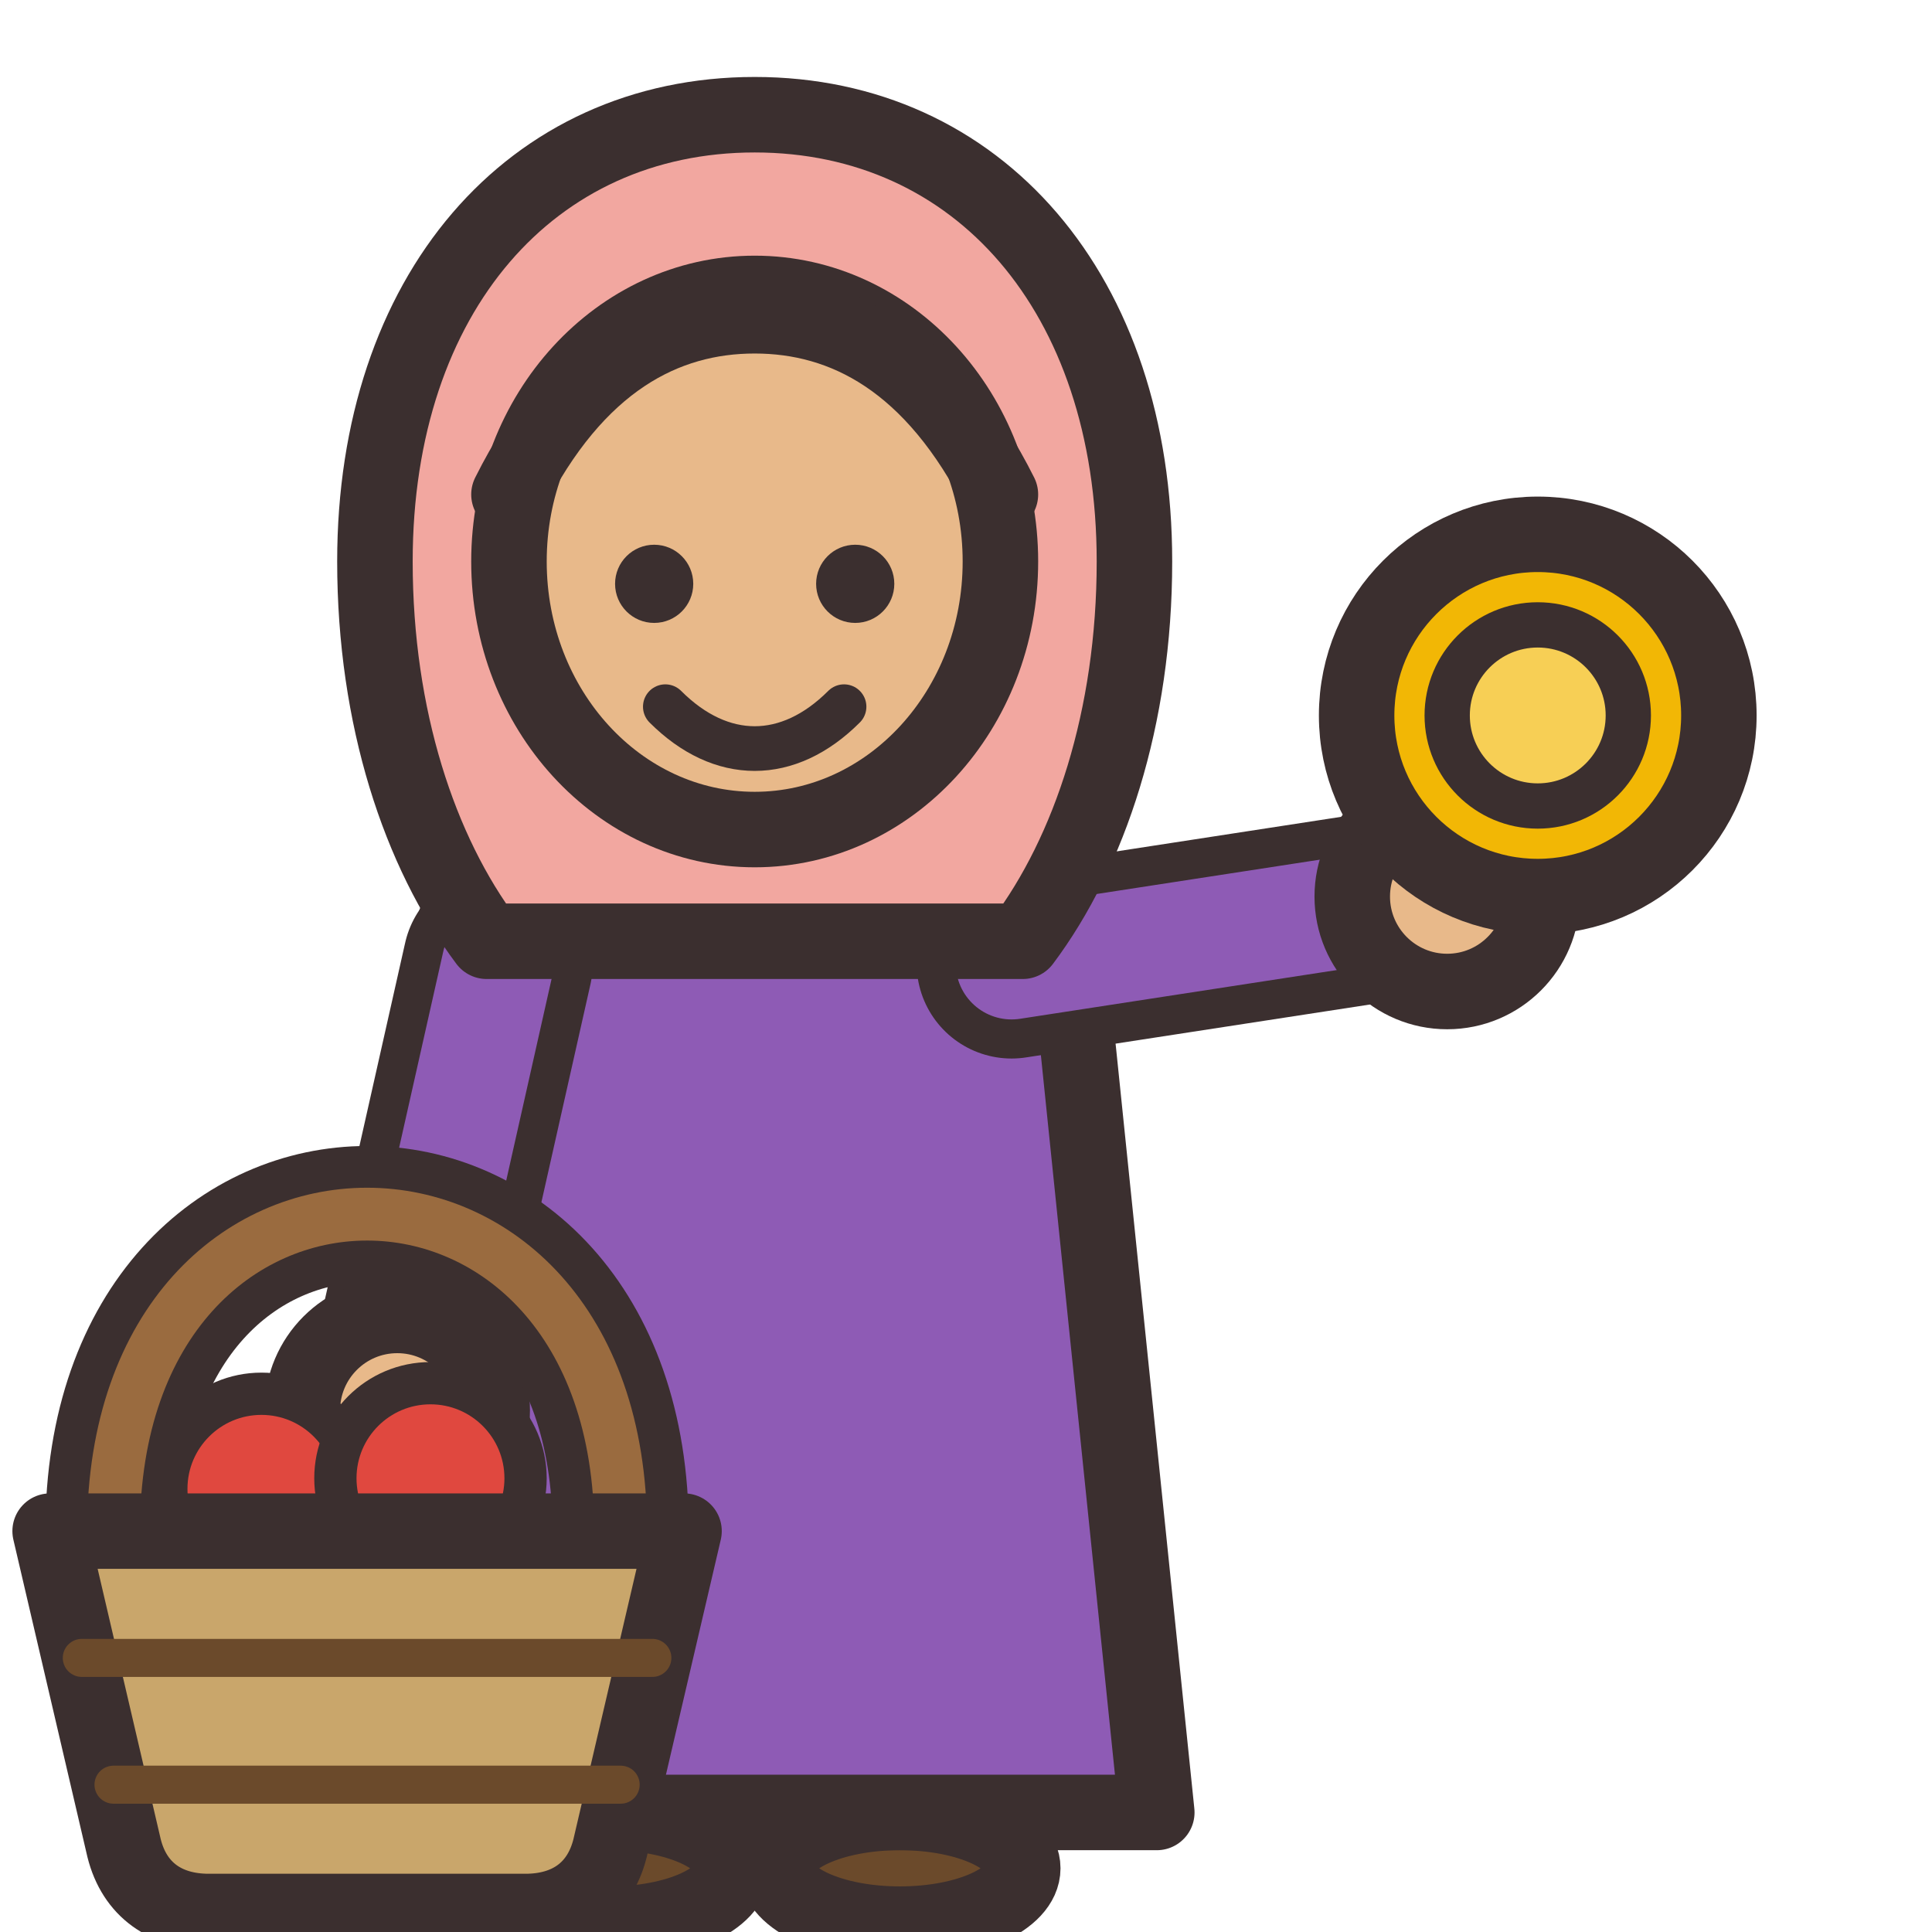
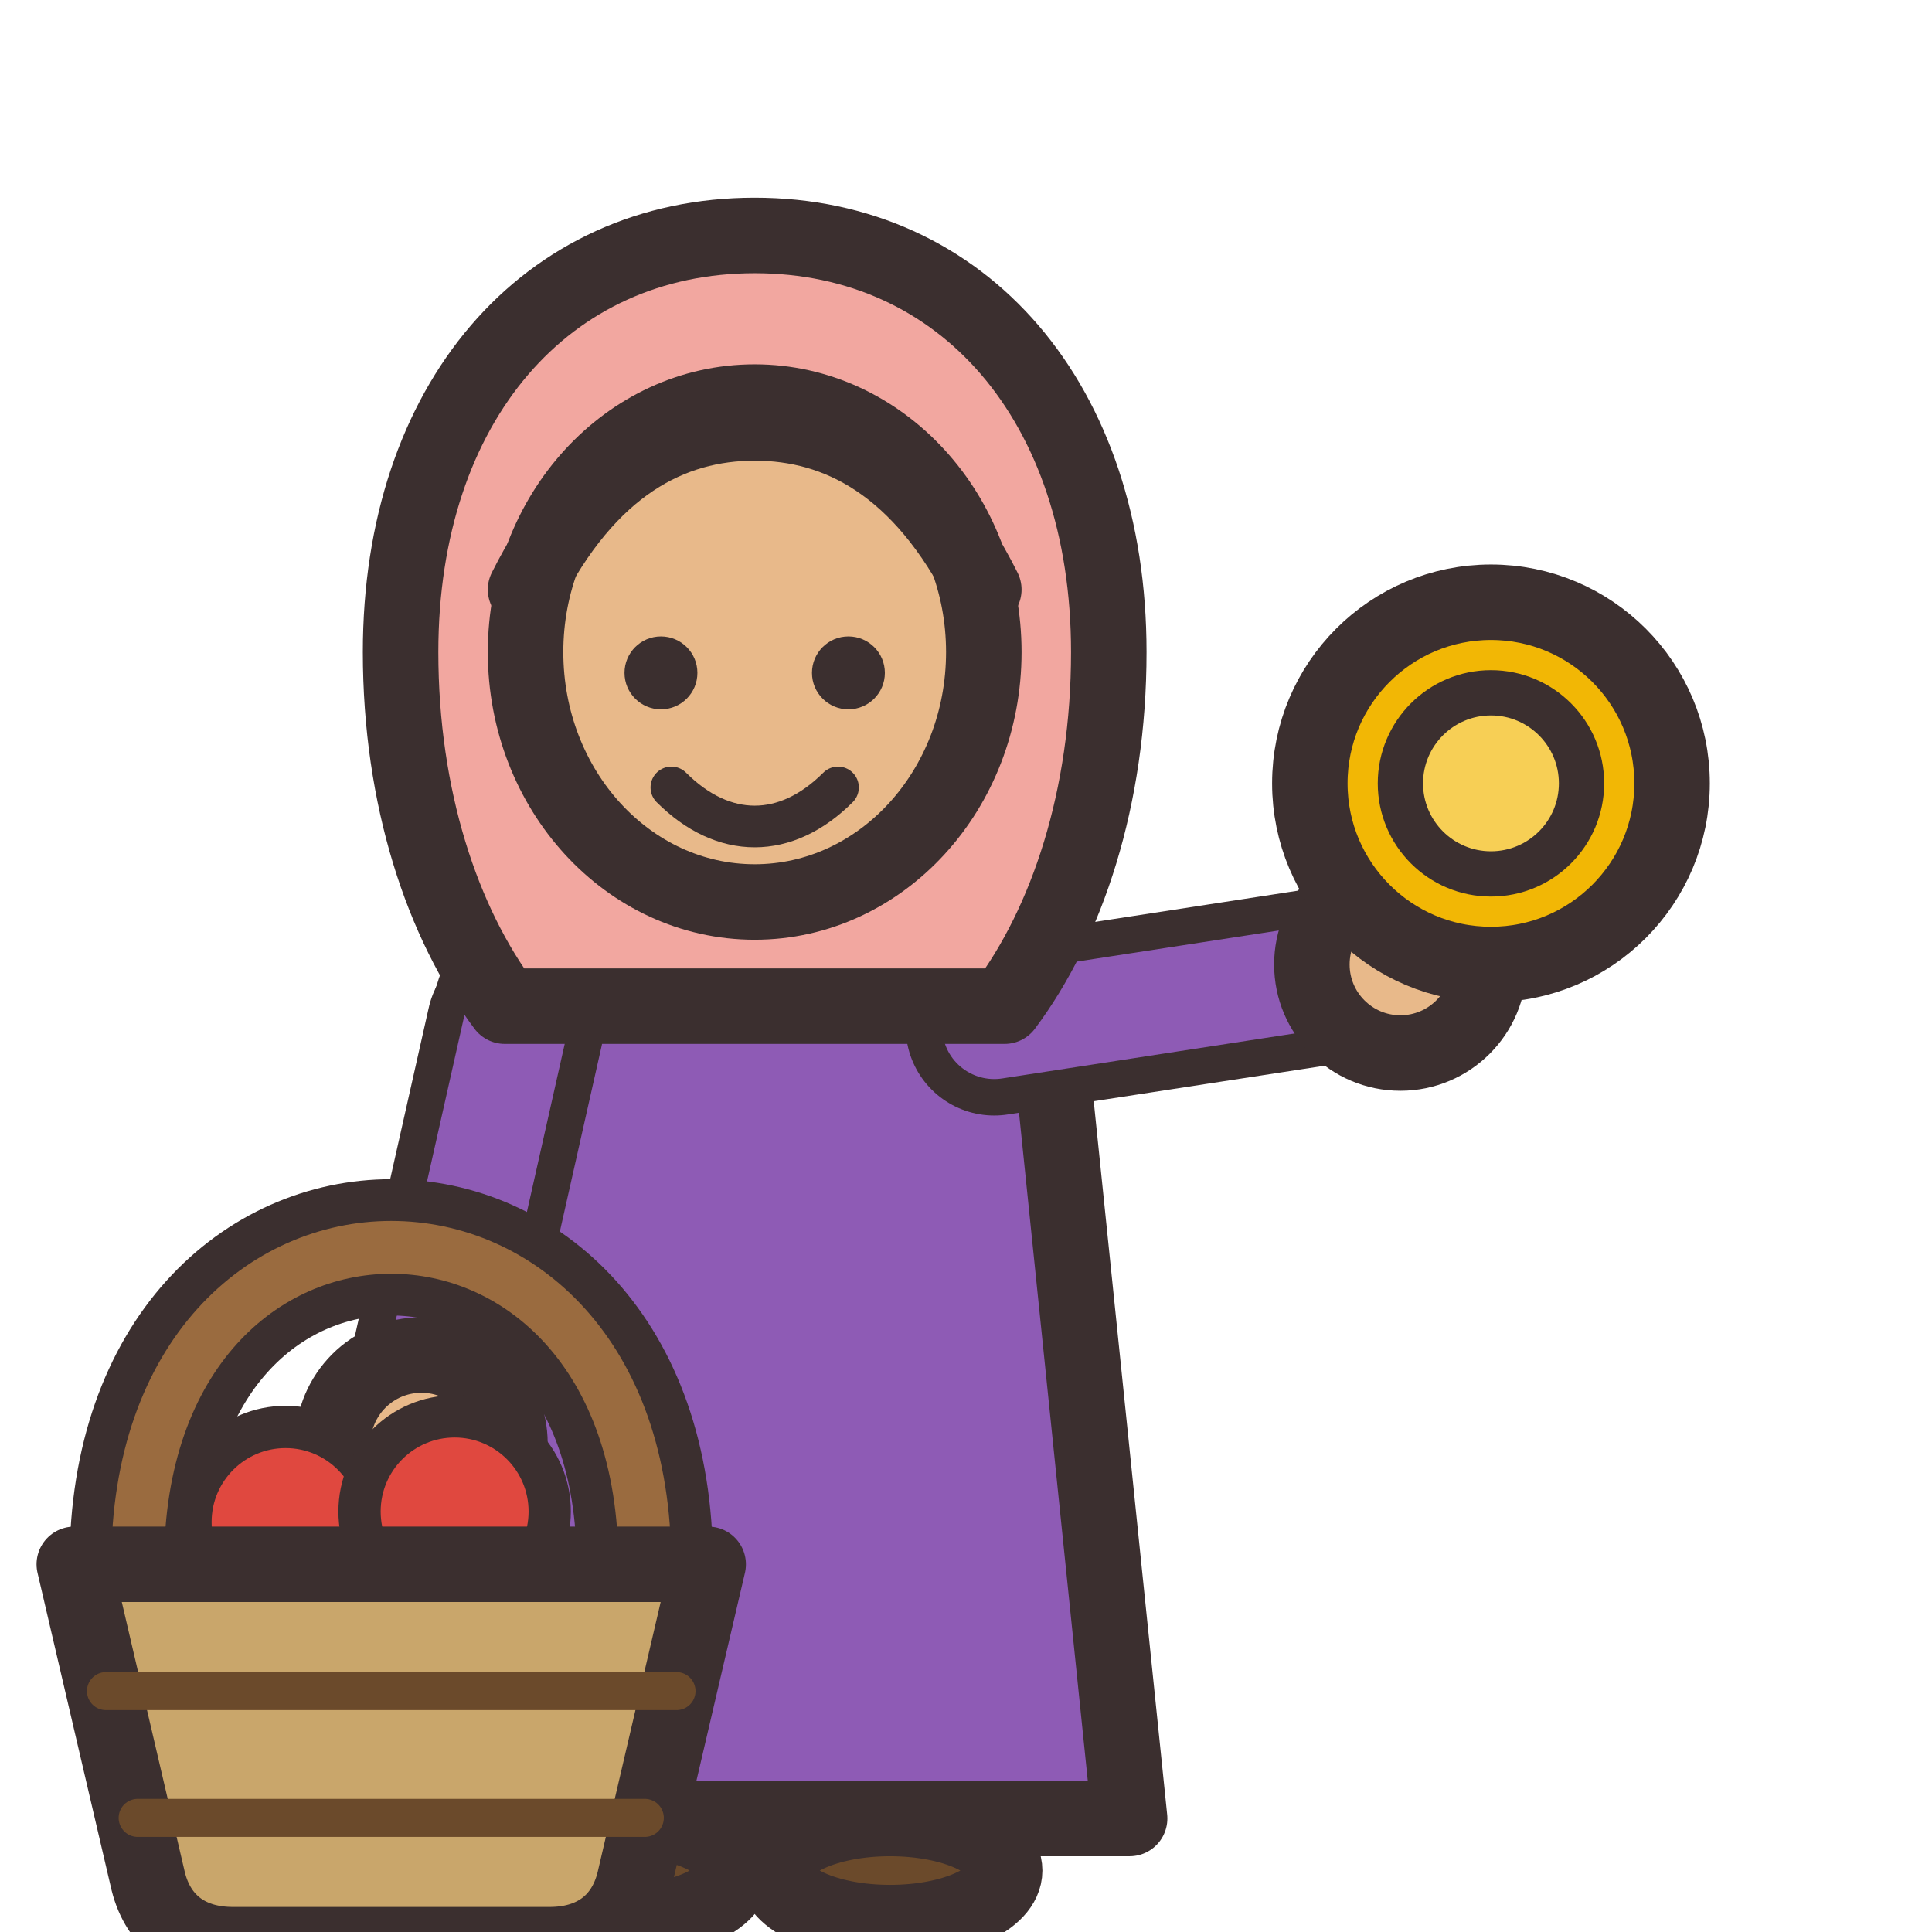
<svg xmlns="http://www.w3.org/2000/svg" viewBox="0 0 128 128">
-   <g transform="translate(50 126) scale(0.74)" stroke="#3b2f2f" stroke-width="6.76" stroke-linejoin="round" stroke-linecap="round">
+   <g transform="translate(50 126) scale(0.69)" stroke="#3b2f2f" stroke-width="7.25" stroke-linejoin="round" stroke-linecap="round">
    <ellipse cx="-13" cy="-3" rx="11" ry="5" fill="#6b4a2b" />
    <ellipse cx="13" cy="-3" rx="11" ry="5" fill="#6b4a2b" />
    <path d="M-17 -96C-26 -96 -28 -86 -29 -76L-36 -8H36L29 -76C28 -86 26 -96 17 -96z" fill="#8e5bb5" />
    <path d="M-23 -84 L-32 -44" fill="none" stroke-width="17.0" />
    <path d="M-23 -84 L-32 -44" fill="none" stroke="#8e5bb5" stroke-width="10.0" />
    <circle cx="-32" cy="-44" r="8.5" fill="#e8b98a" />
    <path d="M23 -84 L62 -90" fill="none" stroke-width="17.0" />
    <path d="M23 -84 L62 -90" fill="none" stroke="#8e5bb5" stroke-width="10.0" />
    <circle cx="62" cy="-90" r="8.5" fill="#e8b98a" />
    <g transform="translate(0 -120)">
      <path d="M-34 0c0-24 14-40 34-40s34 16 34 40c0 14-4 26-10 34H-24c-6-8-10-20-10-34z" fill="#f2a7a0" />
      <ellipse cx="0" cy="0" rx="22" ry="24" fill="#e8b98a" />
      <path d="M-22 -6c6-12 14-16 22-16s16 4 22 16" fill="none" />
      <circle cx="-9" cy="2" r="3.5" fill="#3b2f2f" stroke="none" />
      <circle cx="9" cy="2" r="3.5" fill="#3b2f2f" stroke="none" />
      <path d="M-8 13c5 5 11 5 16 0" fill="none" stroke-width="4" />
    </g>
  </g>
-   <g transform="translate(24.32 101.44) scale(0.7)" stroke="#3b2f2f" stroke-width="7.14" stroke-linejoin="round" stroke-linecap="round">
+   <g transform="translate(25.92 103.64) scale(0.7)" stroke="#3b2f2f" stroke-width="7.14" stroke-linejoin="round" stroke-linecap="round">
    <path d="M-24 0C-24 -40 24 -40 24 0" fill="none" stroke-width="12.9" />
    <path d="M-24 0C-24 -40 24 -40 24 0" fill="none" stroke="#9a6b3f" stroke-width="5.0" />
    <circle cx="-10" cy="-4" r="9" fill="#e0483f" stroke-width="4" />
    <circle cx="6" cy="-5" r="9" fill="#e0483f" stroke-width="4" />
    <path d="M-30 0h60l-7 30c-1 4-4 6-8 6h-30c-4 0-7-2-8-6z" fill="#c9a66b" />
    <path d="M-27 12h54M-24 24h48" fill="none" stroke="#6b4a2b" stroke-width="3.6" />
  </g>
  <g stroke="#3b2f2f" stroke-width="5.00" stroke-linejoin="round" stroke-linecap="round">
-     <circle cx="101.88" cy="47.4" r="12" fill="#f2b705" />
-     <circle cx="101.88" cy="47.4" r="6" fill="#f7cf55" stroke-width="3" />
+     <circle cx="98.78" cy="51.9" r="12" fill="#f2b705" />
+     <circle cx="98.78" cy="51.9" r="6" fill="#f7cf55" stroke-width="3" />
  </g>
</svg>
